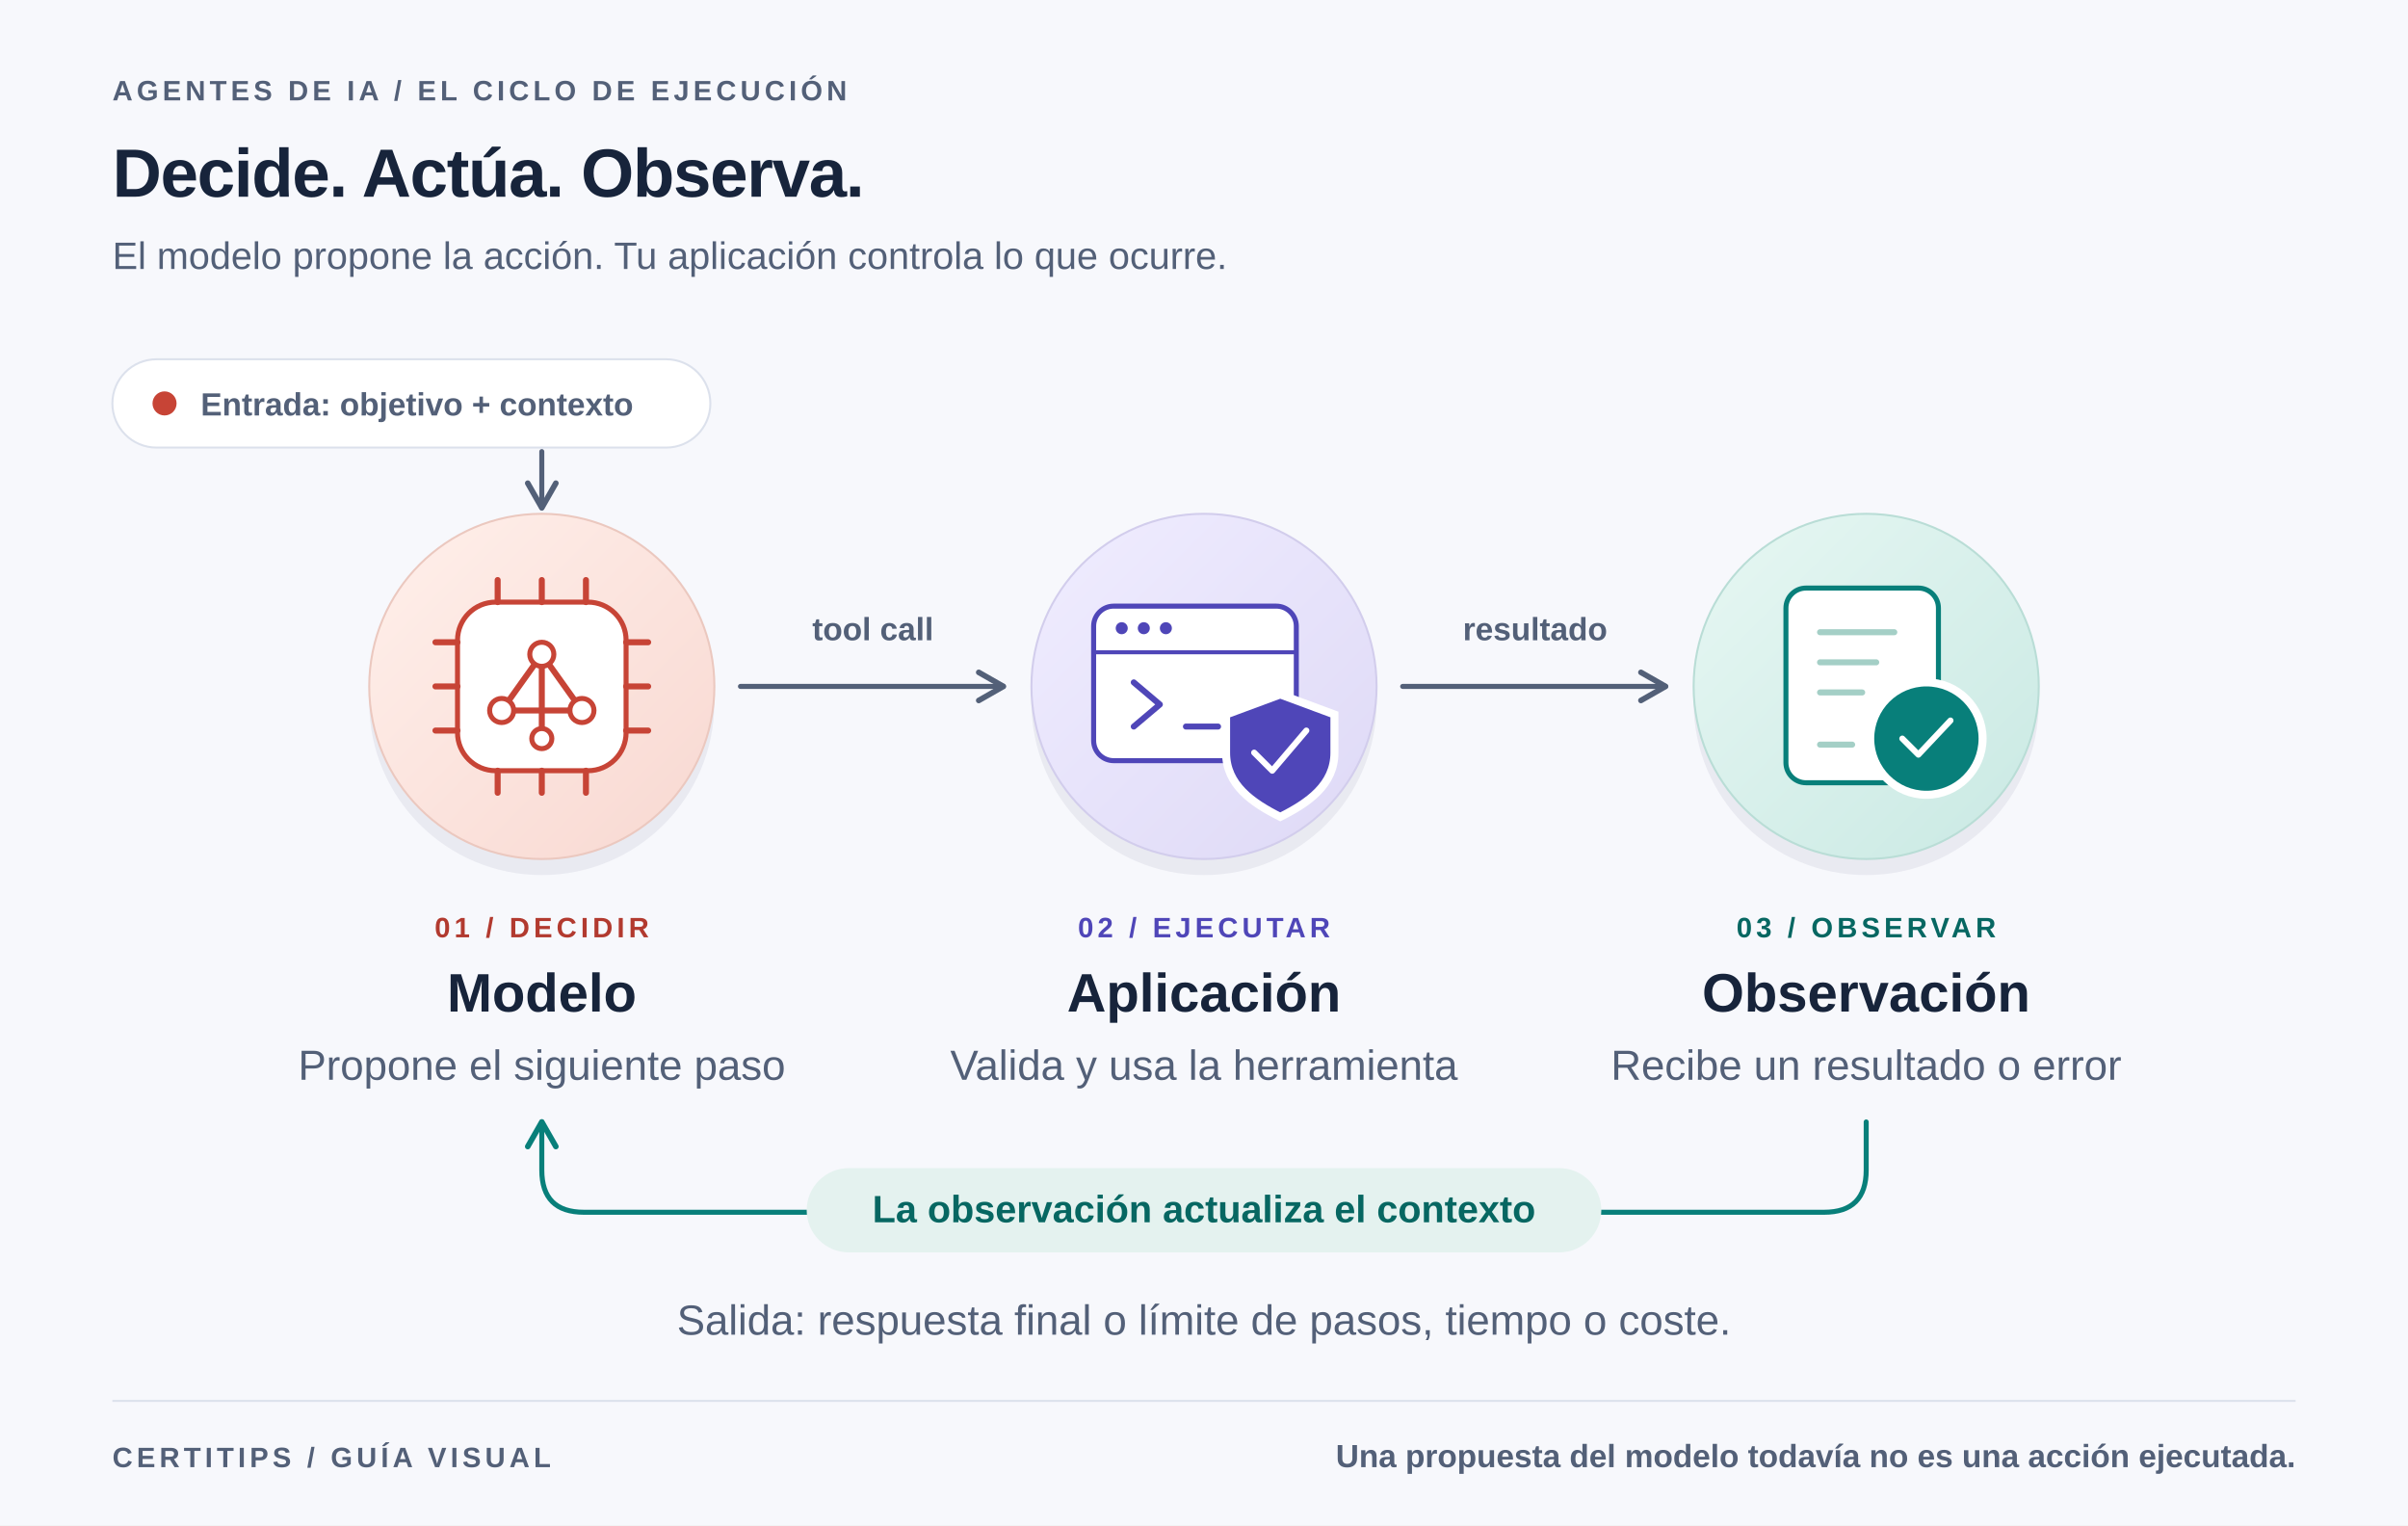
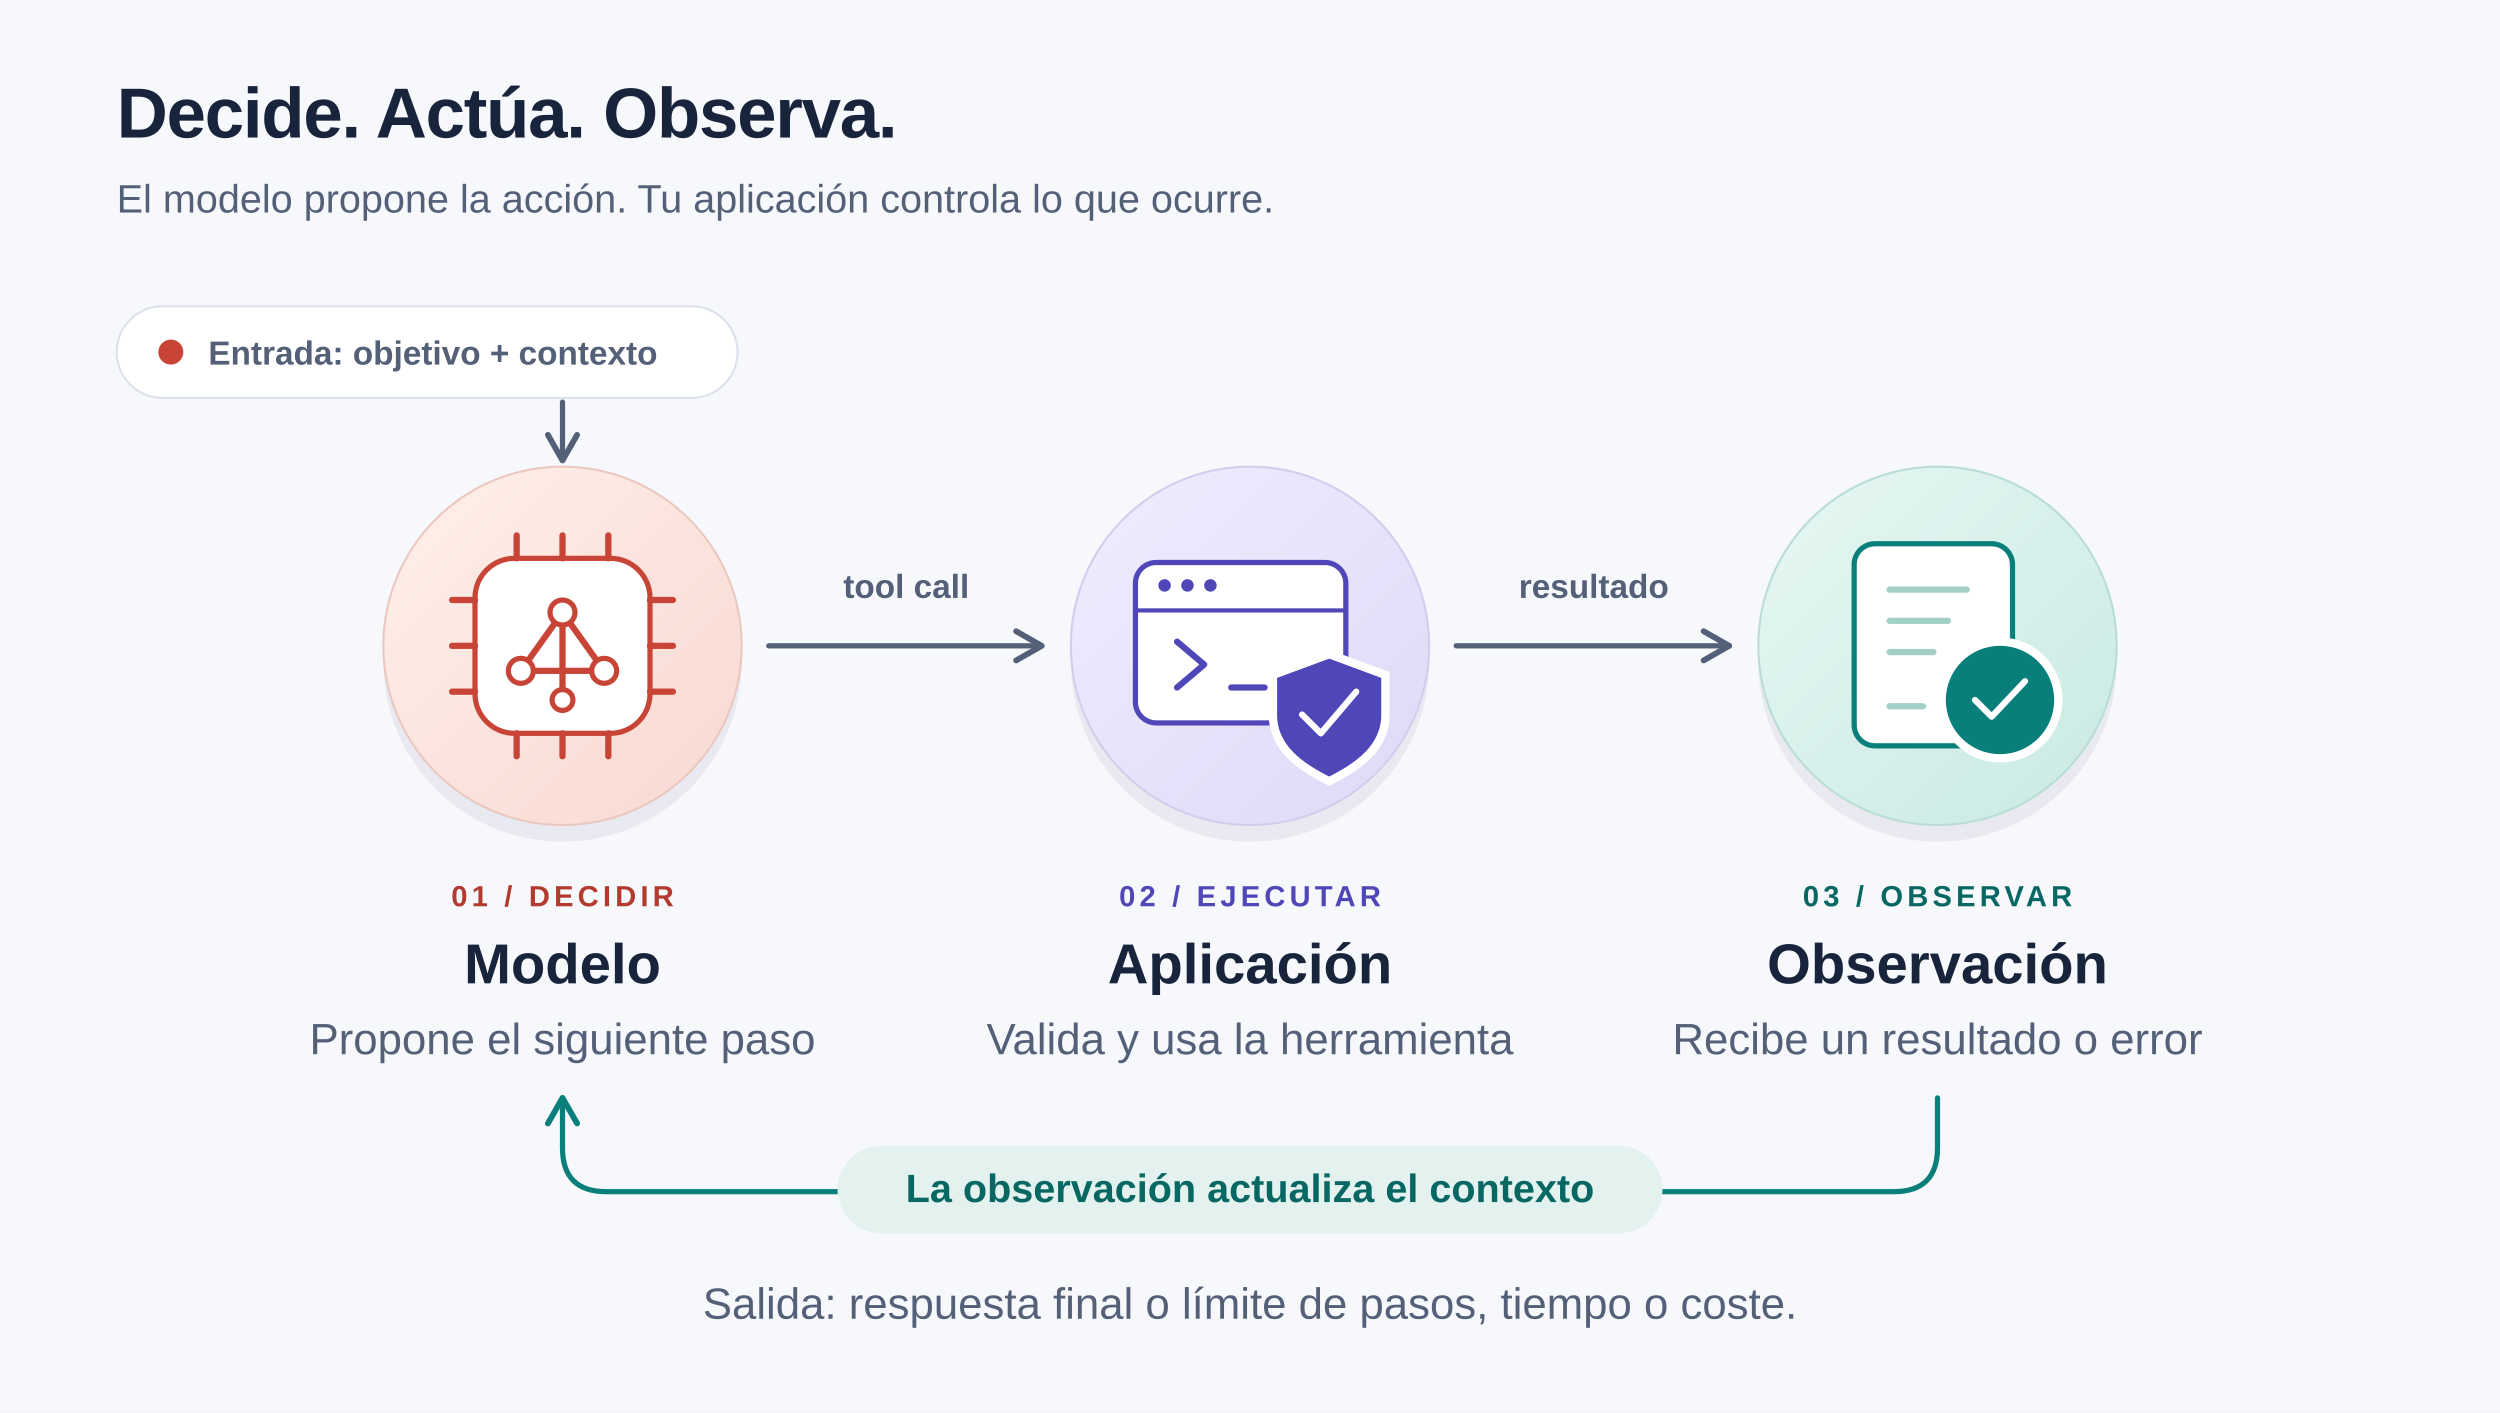
- <svg xmlns="http://www.w3.org/2000/svg" viewBox="0 0 1200 760" role="img" aria-labelledby="title description">
+ <svg xmlns="http://www.w3.org/2000/svg" viewBox="0 0 1200 678" role="img" aria-labelledby="title description">
  <defs>
    <linearGradient id="model" x2="1" y2="1">
      <stop stop-color="#fff0eb" />
      <stop offset="1" stop-color="#f8d8d1" />
    </linearGradient>
    <linearGradient id="app" x2="1" y2="1">
      <stop stop-color="#f0edff" />
      <stop offset="1" stop-color="#ded9f6" />
    </linearGradient>
    <linearGradient id="result" x2="1" y2="1">
      <stop stop-color="#e7f7f3" />
      <stop offset="1" stop-color="#c9e9e3" />
    </linearGradient>
    <marker id="arrow" viewBox="0 0 10 10" refX="8" refY="5" markerWidth="7" markerHeight="7" orient="auto">
      <path d="m1 1 7 4-7 4" fill="none" stroke="#536078" stroke-width="1.6" stroke-linecap="round" stroke-linejoin="round" />
    </marker>
    <marker id="return" viewBox="0 0 10 10" refX="8" refY="5" markerWidth="7" markerHeight="7" orient="auto">
      <path d="m1 1 7 4-7 4" fill="none" stroke="#087f7a" stroke-width="1.6" stroke-linecap="round" stroke-linejoin="round" />
    </marker>
    <style>
      text{font-family:'Segoe UI',Arial,sans-serif;fill:#17243b}
      .kicker{font-size:14px;font-weight:700;letter-spacing:2px;fill:#536078}
      .title{font-size:34px;font-weight:700;letter-spacing:-.6px}
      .subtitle{font-size:19px;fill:#536078}.label{font-size:27px;font-weight:700}
      .body{font-size:21px;fill:#536078}.meta{font-size:16px;font-weight:600;fill:#536078}
      .line{fill:none;stroke:#536078;stroke-width:2.5;stroke-linecap:round;stroke-linejoin:round;marker-end:url(#arrow)}
      .icon{fill:none;stroke-width:3;stroke-linecap:round;stroke-linejoin:round}
    </style>
  </defs>
-   <rect width="1200" height="760" fill="#f7f8fc" />
-   <text x="56" y="50" class="kicker">AGENTES DE IA / EL CICLO DE EJECUCIÓN</text>
-   <text x="56" y="98" class="title">Decide. Actúa. Observa.</text>
-   <text x="56" y="134" class="subtitle">El modelo propone la acción. Tu aplicación controla lo que ocurre.</text>
-   <rect x="56" y="179" width="298" height="44" rx="22" fill="#fff" stroke="#dce1ec" />
-   <circle cx="82" cy="201" r="6" fill="#c74436" />
-   <text x="100" y="207" class="meta">Entrada: objetivo + contexto</text>
-   <path d="M270 225v28" class="line" />
-   <path d="M369 342h131" class="line" />
-   <text x="435" y="319" text-anchor="middle" class="meta">tool call</text>
-   <path d="M699 342h131" class="line" />
-   <text x="765" y="319" text-anchor="middle" class="meta">resultado</text>
-   <g transform="translate(270 342)">
-     <circle cy="8" r="86" fill="#e9eaf1" />
-     <circle r="86" fill="url(#model)" stroke="#ebc8bf" />
-     <rect x="-42" y="-42" width="84" height="84" rx="19" fill="#fff" stroke="#c74436" stroke-width="2.5" />
-     <g class="icon" stroke="#c74436">
-       <path d="M-22-53v11M0-53v11M22-53v11M-22 42v11M0 42v11M22 42v11M-53-22h11M-53 0h11M-53 22h11M42-22h11M42 0h11M42 22h11" />
-       <path d="m-20 12 20-28 20 28M-20 12h40M0-16v42" />
+   <rect width="1200" height="678" fill="#f7f8fc" />
+   <g transform="translate(0 -32)">
+     <text x="56" y="98" class="title">Decide. Actúa. Observa.</text>
+     <text x="56" y="134" class="subtitle">El modelo propone la acción. Tu aplicación controla lo que ocurre.</text>
+     <rect x="56" y="179" width="298" height="44" rx="22" fill="#fff" stroke="#dce1ec" />
+     <circle cx="82" cy="201" r="6" fill="#c74436" />
+     <text x="100" y="207" class="meta">Entrada: objetivo + contexto</text>
+     <path d="M270 225v28" class="line" />
+     <path d="M369 342h131" class="line" />
+     <text x="435" y="319" text-anchor="middle" class="meta">tool call</text>
+     <path d="M699 342h131" class="line" />
+     <text x="765" y="319" text-anchor="middle" class="meta">resultado</text>
+     <g transform="translate(270 342)">
+       <circle cy="8" r="86" fill="#e9eaf1" />
+       <circle r="86" fill="url(#model)" stroke="#ebc8bf" />
+       <rect x="-42" y="-42" width="84" height="84" rx="19" fill="#fff" stroke="#c74436" stroke-width="2.5" />
+       <g class="icon" stroke="#c74436">
+         <path d="M-22-53v11M0-53v11M22-53v11M-22 42v11M0 42v11M22 42v11M-53-22h11M-53 0h11M-53 22h11M42-22h11M42 0h11M42 22h11" />
+         <path d="m-20 12 20-28 20 28M-20 12h40M0-16v42" />
+       </g>
+       <g fill="#fff" stroke="#c74436" stroke-width="2.5">
+         <circle cy="-16" r="6" />
+         <circle cx="-20" cy="12" r="6" />
+         <circle cx="20" cy="12" r="6" />
+         <circle cy="26" r="5" />
+       </g>
    </g>
-     <g fill="#fff" stroke="#c74436" stroke-width="2.5">
-       <circle cy="-16" r="6" />
-       <circle cx="-20" cy="12" r="6" />
-       <circle cx="20" cy="12" r="6" />
-       <circle cy="26" r="5" />
+     <g transform="translate(600 342)">
+       <circle cy="8" r="86" fill="#e9eaf1" />
+       <circle r="86" fill="url(#app)" stroke="#d2cdec" />
+       <rect x="-55" y="-40" width="101" height="77" rx="10" fill="#fff" stroke="#4f46b8" stroke-width="2.5" />
+       <path d="M-55-17H46" stroke="#4f46b8" stroke-width="2" />
+       <g fill="#4f46b8">
+         <circle cx="-41" cy="-29" r="3" />
+         <circle cx="-30" cy="-29" r="3" />
+         <circle cx="-19" cy="-29" r="3" />
+       </g>
+       <path d="m-35-2 13 11-13 11m26 0h16" class="icon" stroke="#4f46b8" />
+       <path d="m38 4 27 10v19c0 16-13 25-27 32C24 58 11 49 11 33V14Z" fill="#4f46b8" stroke="#fff" stroke-width="4" />
+       <path d="m25 33 9 9 17-20" class="icon" stroke="#fff" />
    </g>
+     <g transform="translate(930 342)">
+       <circle cy="8" r="86" fill="#e9eaf1" />
+       <circle r="86" fill="url(#result)" stroke="#b9ddd6" />
+       <rect x="-40" y="-49" width="76" height="97" rx="10" fill="#fff" stroke="#087f7a" stroke-width="2.5" />
+       <path d="M-23-27h37M-23-12H5M-23 3h21M-23 29h16" class="icon" stroke="#a4cfc6" />
+       <circle cx="30" cy="26" r="28" fill="#087f7a" stroke="#fff" stroke-width="4" />
+       <path d="m18 26 8 8 16-17" class="icon" stroke="#fff" />
+     </g>
+     <g text-anchor="middle">
+       <text x="270" y="467" class="kicker" style="fill:#b23a2f">01 / DECIDIR</text>
+       <text x="600" y="467" class="kicker" style="fill:#4f46b8">02 / EJECUTAR</text>
+       <text x="930" y="467" class="kicker" style="fill:#076762">03 / OBSERVAR</text>
+       <text x="270" y="504" class="label">Modelo</text>
+       <text x="600" y="504" class="label">Aplicación</text>
+       <text x="930" y="504" class="label">Observación</text>
+       <text x="270" y="538" class="body">Propone el siguiente paso</text>
+       <text x="600" y="538" class="body">Valida y usa la herramienta</text>
+       <text x="930" y="538" class="body">Recibe un resultado o error</text>
+     </g>
+     <path d="M930 559v24q0 21-21 21H291q-21 0-21-21v-24" fill="none" stroke="#087f7a" stroke-width="2.5" stroke-linecap="round" marker-end="url(#return)" />
+     <rect x="402" y="582" width="396" height="42" rx="21" fill="#e4f2ef" />
+     <text x="600" y="609" text-anchor="middle" font-size="19" font-weight="600" style="fill:#076762">La observación actualiza el contexto</text>
+     <text x="600" y="665" text-anchor="middle" class="body">Salida: respuesta final o límite de pasos, tiempo o coste.</text>
  </g>
-   <g transform="translate(600 342)">
-     <circle cy="8" r="86" fill="#e9eaf1" />
-     <circle r="86" fill="url(#app)" stroke="#d2cdec" />
-     <rect x="-55" y="-40" width="101" height="77" rx="10" fill="#fff" stroke="#4f46b8" stroke-width="2.5" />
-     <path d="M-55-17H46" stroke="#4f46b8" stroke-width="2" />
-     <g fill="#4f46b8">
-       <circle cx="-41" cy="-29" r="3" />
-       <circle cx="-30" cy="-29" r="3" />
-       <circle cx="-19" cy="-29" r="3" />
-     </g>
-     <path d="m-35-2 13 11-13 11m26 0h16" class="icon" stroke="#4f46b8" />
-     <path d="m38 4 27 10v19c0 16-13 25-27 32C24 58 11 49 11 33V14Z" fill="#4f46b8" stroke="#fff" stroke-width="4" />
-     <path d="m25 33 9 9 17-20" class="icon" stroke="#fff" />
-   </g>
-   <g transform="translate(930 342)">
-     <circle cy="8" r="86" fill="#e9eaf1" />
-     <circle r="86" fill="url(#result)" stroke="#b9ddd6" />
-     <rect x="-40" y="-49" width="76" height="97" rx="10" fill="#fff" stroke="#087f7a" stroke-width="2.5" />
-     <path d="M-23-27h37M-23-12H5M-23 3h21M-23 29h16" class="icon" stroke="#a4cfc6" />
-     <circle cx="30" cy="26" r="28" fill="#087f7a" stroke="#fff" stroke-width="4" />
-     <path d="m18 26 8 8 16-17" class="icon" stroke="#fff" />
-   </g>
-   <g text-anchor="middle">
-     <text x="270" y="467" class="kicker" style="fill:#b23a2f">01 / DECIDIR</text>
-     <text x="600" y="467" class="kicker" style="fill:#4f46b8">02 / EJECUTAR</text>
-     <text x="930" y="467" class="kicker" style="fill:#076762">03 / OBSERVAR</text>
-     <text x="270" y="504" class="label">Modelo</text>
-     <text x="600" y="504" class="label">Aplicación</text>
-     <text x="930" y="504" class="label">Observación</text>
-     <text x="270" y="538" class="body">Propone el siguiente paso</text>
-     <text x="600" y="538" class="body">Valida y usa la herramienta</text>
-     <text x="930" y="538" class="body">Recibe un resultado o error</text>
-   </g>
-   <path d="M930 559v24q0 21-21 21H291q-21 0-21-21v-24" fill="none" stroke="#087f7a" stroke-width="2.5" stroke-linecap="round" marker-end="url(#return)" />
-   <rect x="402" y="582" width="396" height="42" rx="21" fill="#e4f2ef" />
-   <text x="600" y="609" text-anchor="middle" font-size="19" font-weight="600" style="fill:#076762">La observación actualiza el contexto</text>
-   <text x="600" y="665" text-anchor="middle" class="body">Salida: respuesta final o límite de pasos, tiempo o coste.</text>
-   <path d="M56 698h1088" stroke="#dce1ec" />
-   <text x="56" y="731" class="kicker">CERTITIPS / GUÍA VISUAL</text>
-   <text x="1144" y="731" text-anchor="end" class="meta">Una propuesta del modelo todavía no es una acción ejecutada.</text>
</svg>
